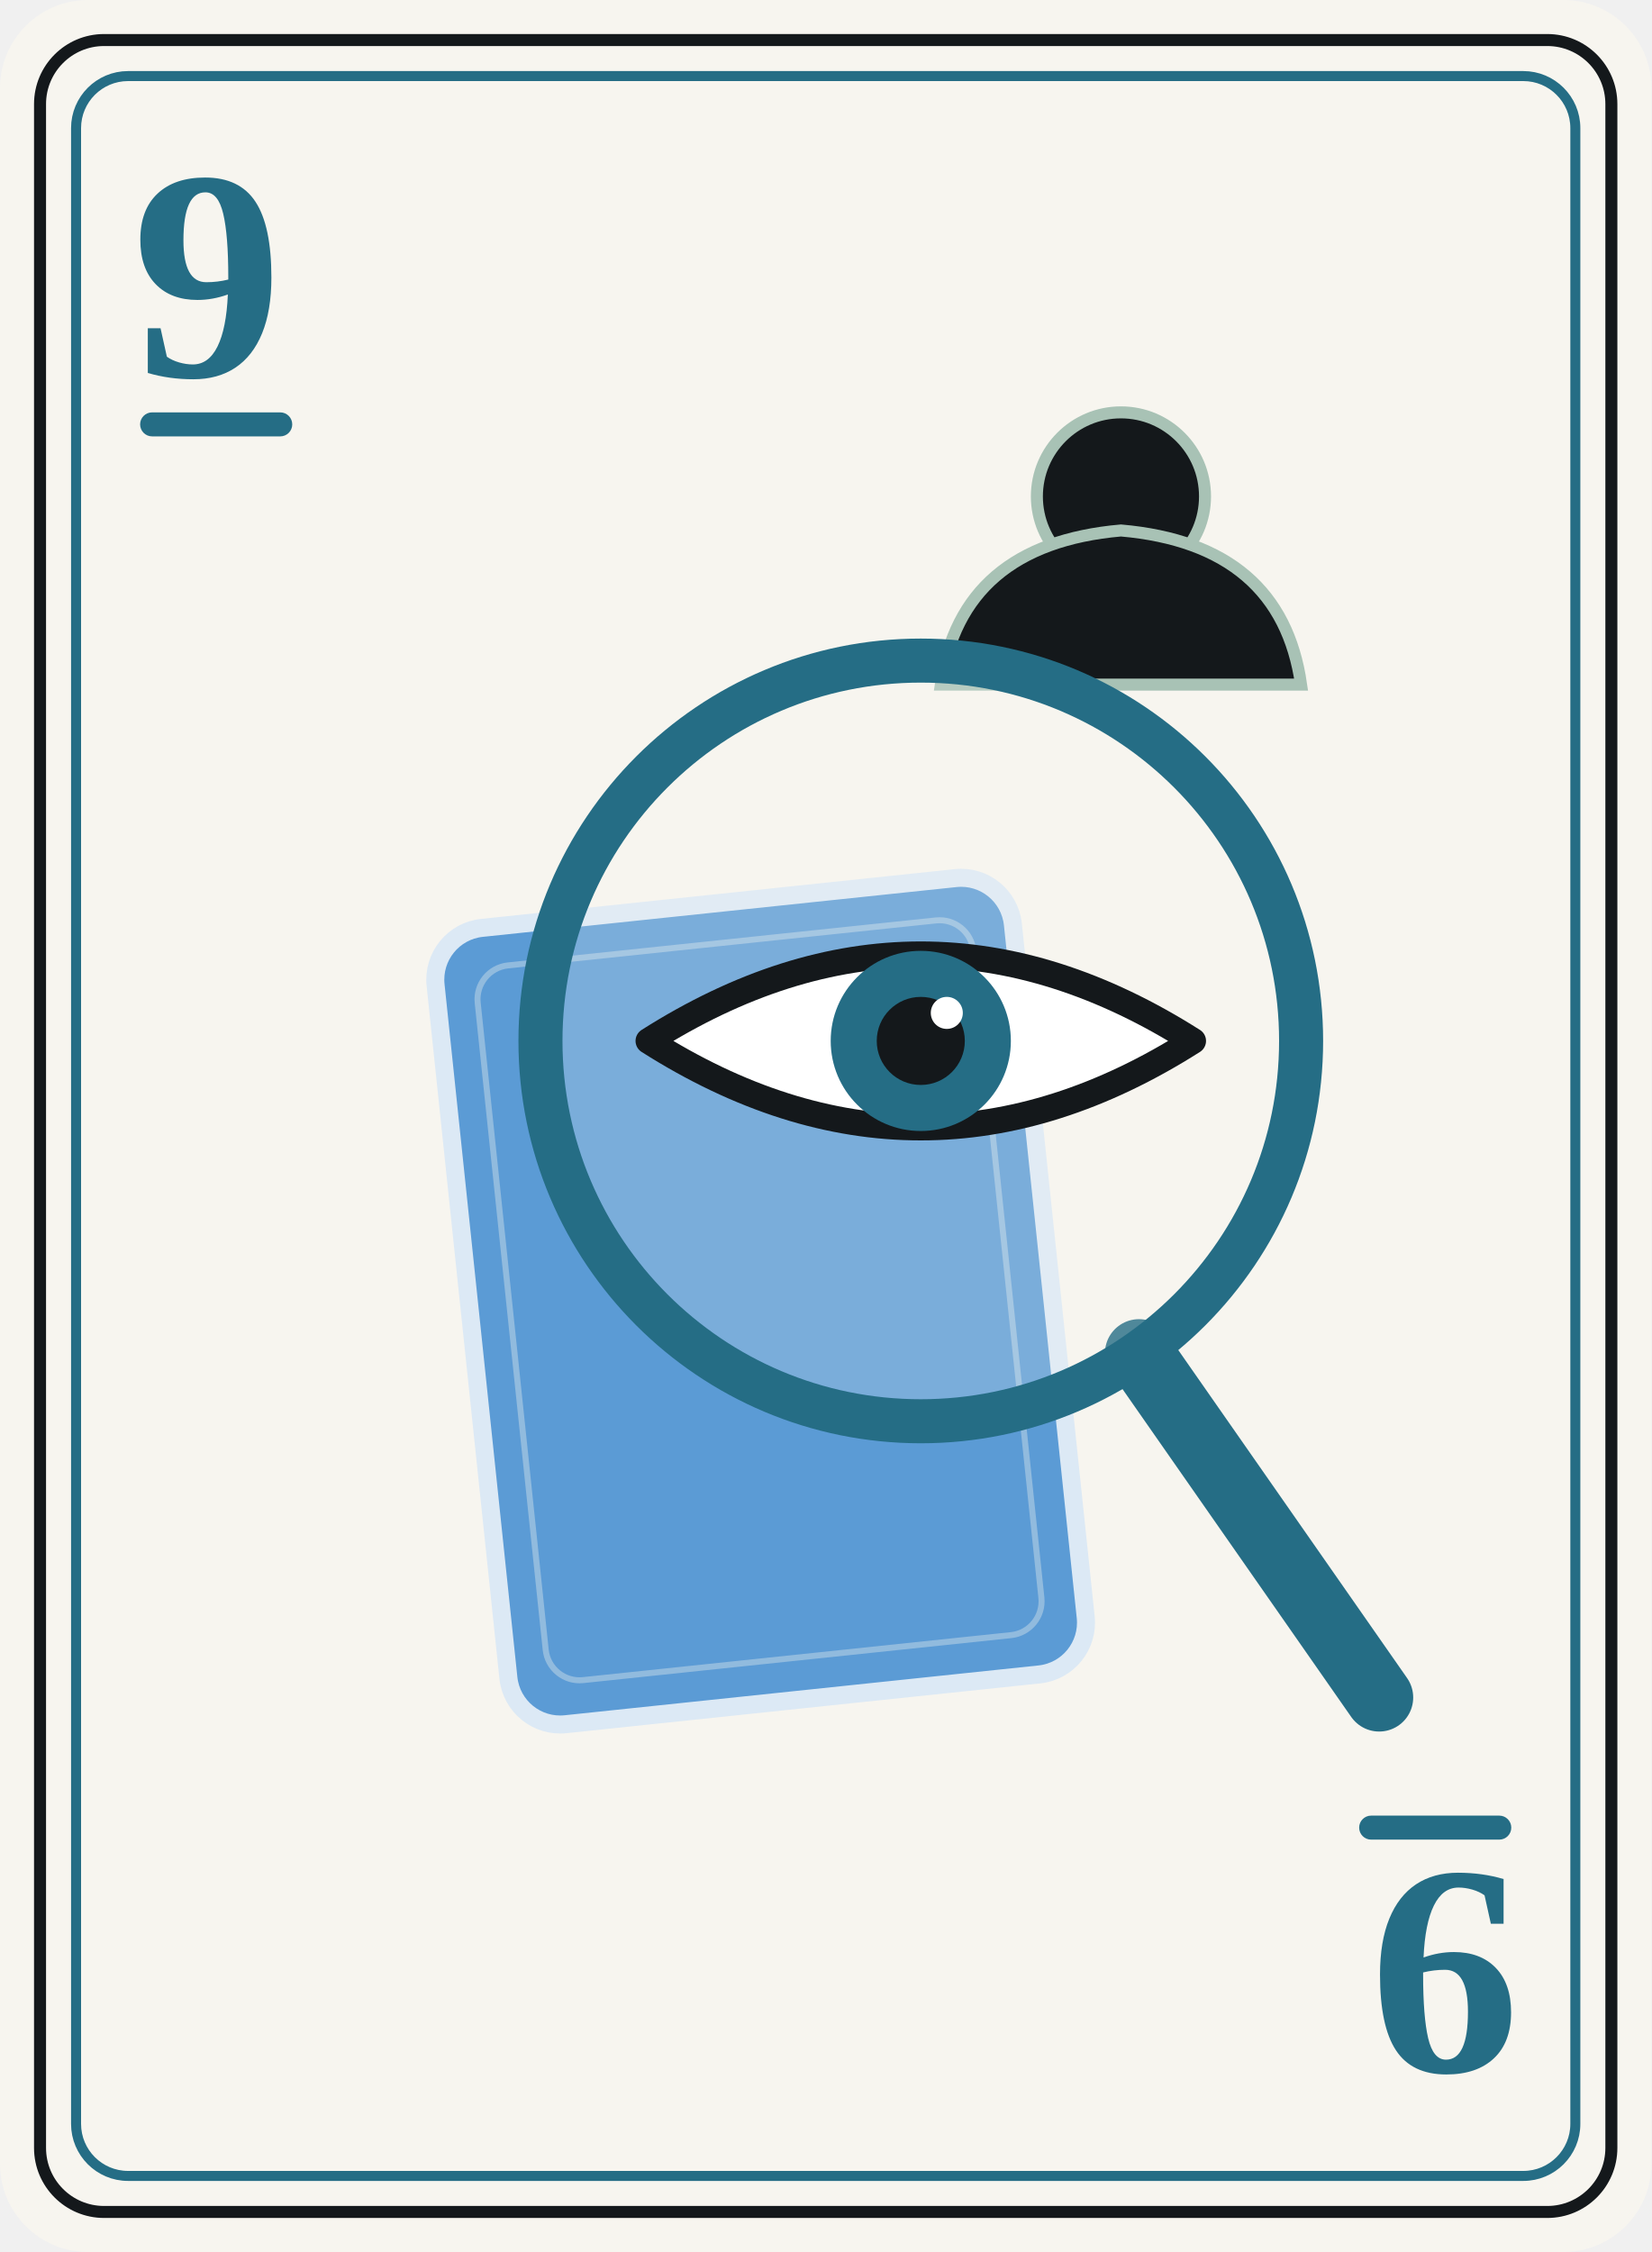
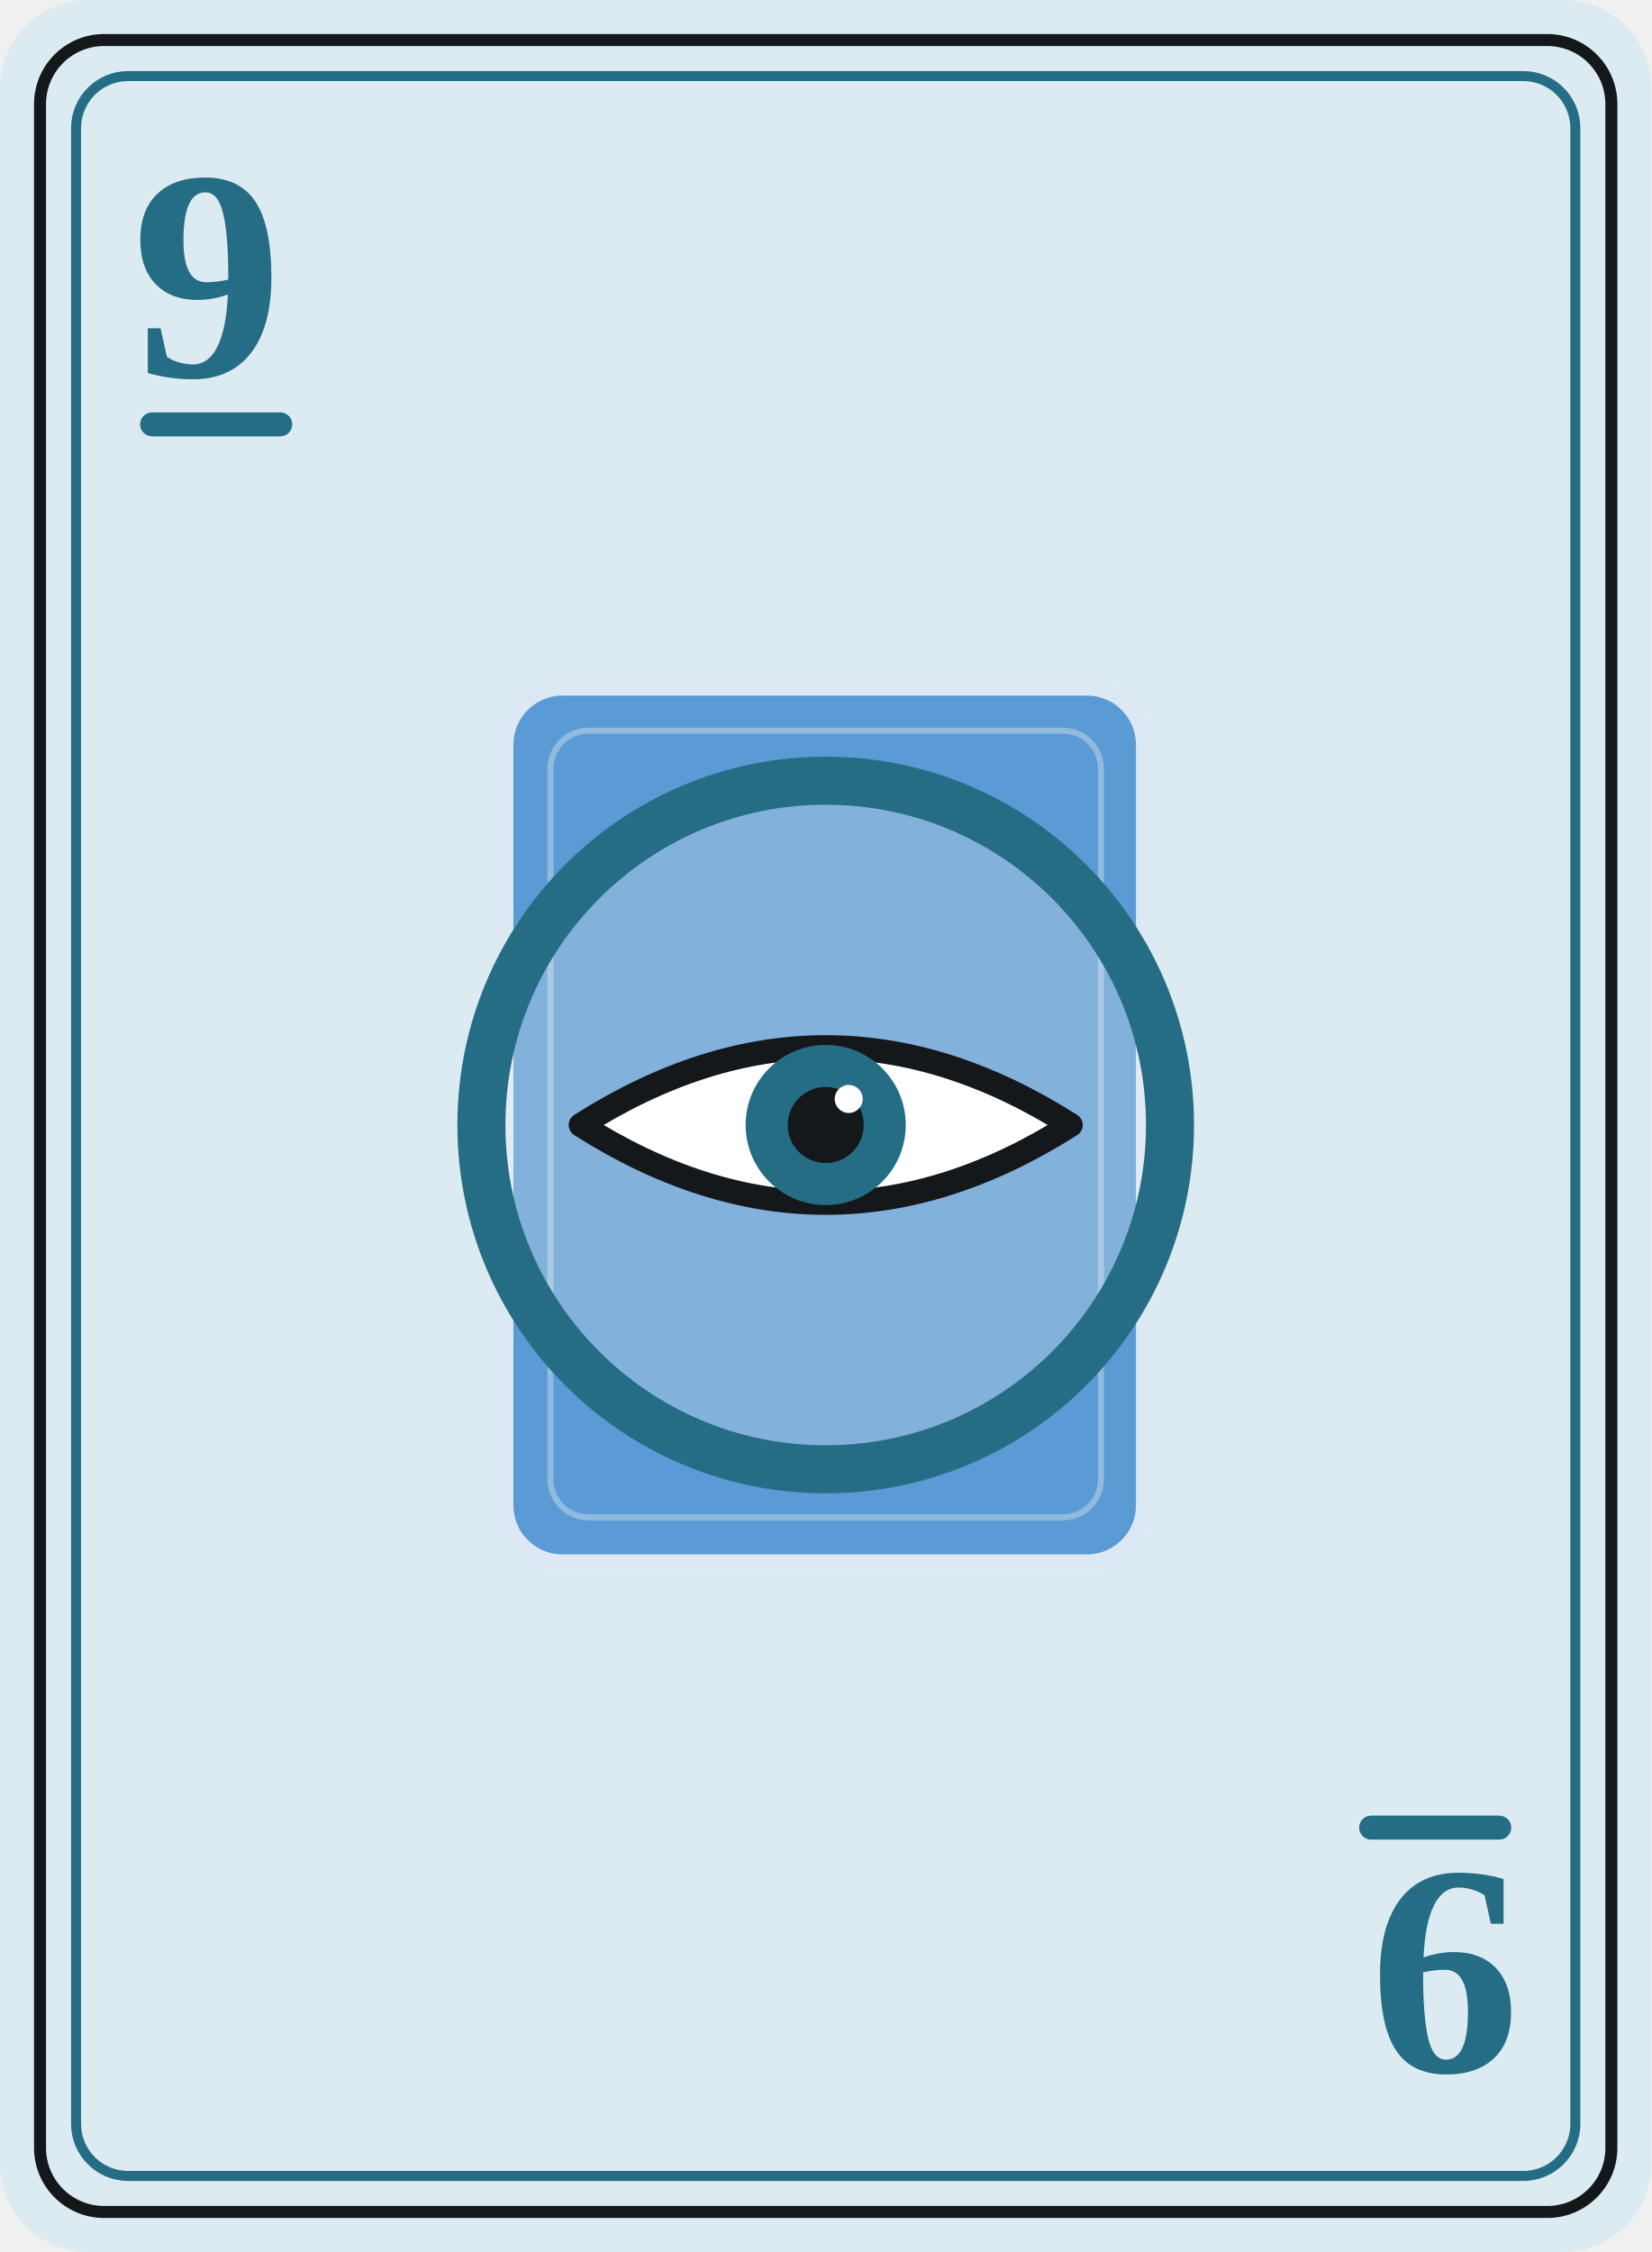
<svg xmlns="http://www.w3.org/2000/svg" viewBox="0 0 825 1125">
-   <rect width="825" height="1125" rx="44" fill="#F7F5EF" />
+   <rect width="825" height="1125" rx="44" fill="#DCEBF2" />
  <rect x="20" y="20" width="785" height="1085" rx="32" fill="none" stroke="#14181B" stroke-width="6" />
  <rect x="38" y="38" width="749" height="1049" rx="26" fill="none" stroke="#256D85" stroke-width="5" />
  <text x="66" y="188" font-family="Georgia, 'Times New Roman', serif" font-size="150" font-weight="bold" fill="#256D85">9</text>
  <rect x="70" y="206" width="76" height="12" rx="6" fill="#256D85" />
  <g transform="rotate(180 412.5 562.5)">
    <text x="66" y="188" font-family="Georgia, 'Times New Roman', serif" font-size="150" font-weight="bold" fill="#256D85">9</text>
    <rect x="70" y="206" width="76" height="12" rx="6" fill="#256D85" />
  </g>
-   <circle cx="560" cy="248" r="42" fill="#14181B" stroke="#A8C2B5" stroke-width="6" />
-   <path d="M 470,342 Q 480,272 560,265 Q 640,272 650,342 Z" fill="#14181B" stroke="#A8C2B5" stroke-width="6" />
-   <g transform="rotate(-6 380 650)">
-     <rect x="235" y="450" width="290" height="400" rx="26" fill="#5B9BD5" stroke="#DCE9F5" stroke-width="9" />
-     <rect x="255" y="470" width="249" height="359" rx="17" fill="none" stroke="#F7F5EF" stroke-width="3" opacity="0.35" />
-   </g>
-   <line x1="569" y1="676" x2="689" y2="848" stroke="#256D85" stroke-width="34" stroke-linecap="round" />
-   <circle cx="460" cy="520" r="190" fill="#F7F5EF" opacity="0.2" />
-   <circle cx="460" cy="520" r="190" fill="none" stroke="#256D85" stroke-width="22" />
-   <path d="M 324.0,520 Q 460,433.6 596.0,520 Q 460,606.4 324.0,520 Z" fill="#FFFFFF" stroke="#14181B" stroke-width="13" stroke-linejoin="round" />
-   <circle cx="460" cy="520" r="45" fill="#256D85" />
-   <circle cx="460" cy="520" r="22" fill="#14181B" />
-   <circle cx="473" cy="506" r="8" fill="#FFFFFF" />
+   <rect x="252" y="343" width="320" height="438" rx="29" fill="#5B9BD5" stroke="#DCE9F5" stroke-width="9" />
+   <rect x="275" y="365" width="275" height="393" rx="19" fill="none" stroke="#F7F5EF" stroke-width="3" opacity="0.35" />
+   <circle cx="412.5" cy="562" r="172" fill="#F7F5EF" opacity="0.25" />
+   <circle cx="412.5" cy="562" r="172" fill="none" stroke="#256D85" stroke-width="24" />
+   <path d="M 290.1,562 Q 412.5,484.24 534.9,562 Q 412.5,639.76 290.1,562 Z" fill="#FFFFFF" stroke="#14181B" stroke-width="12" stroke-linejoin="round" />
+   <circle cx="412.5" cy="562" r="40" fill="#256D85" />
+   <circle cx="412.5" cy="562" r="19" fill="#14181B" />
+   <circle cx="424" cy="549" r="7" fill="#FFFFFF" />
</svg>
